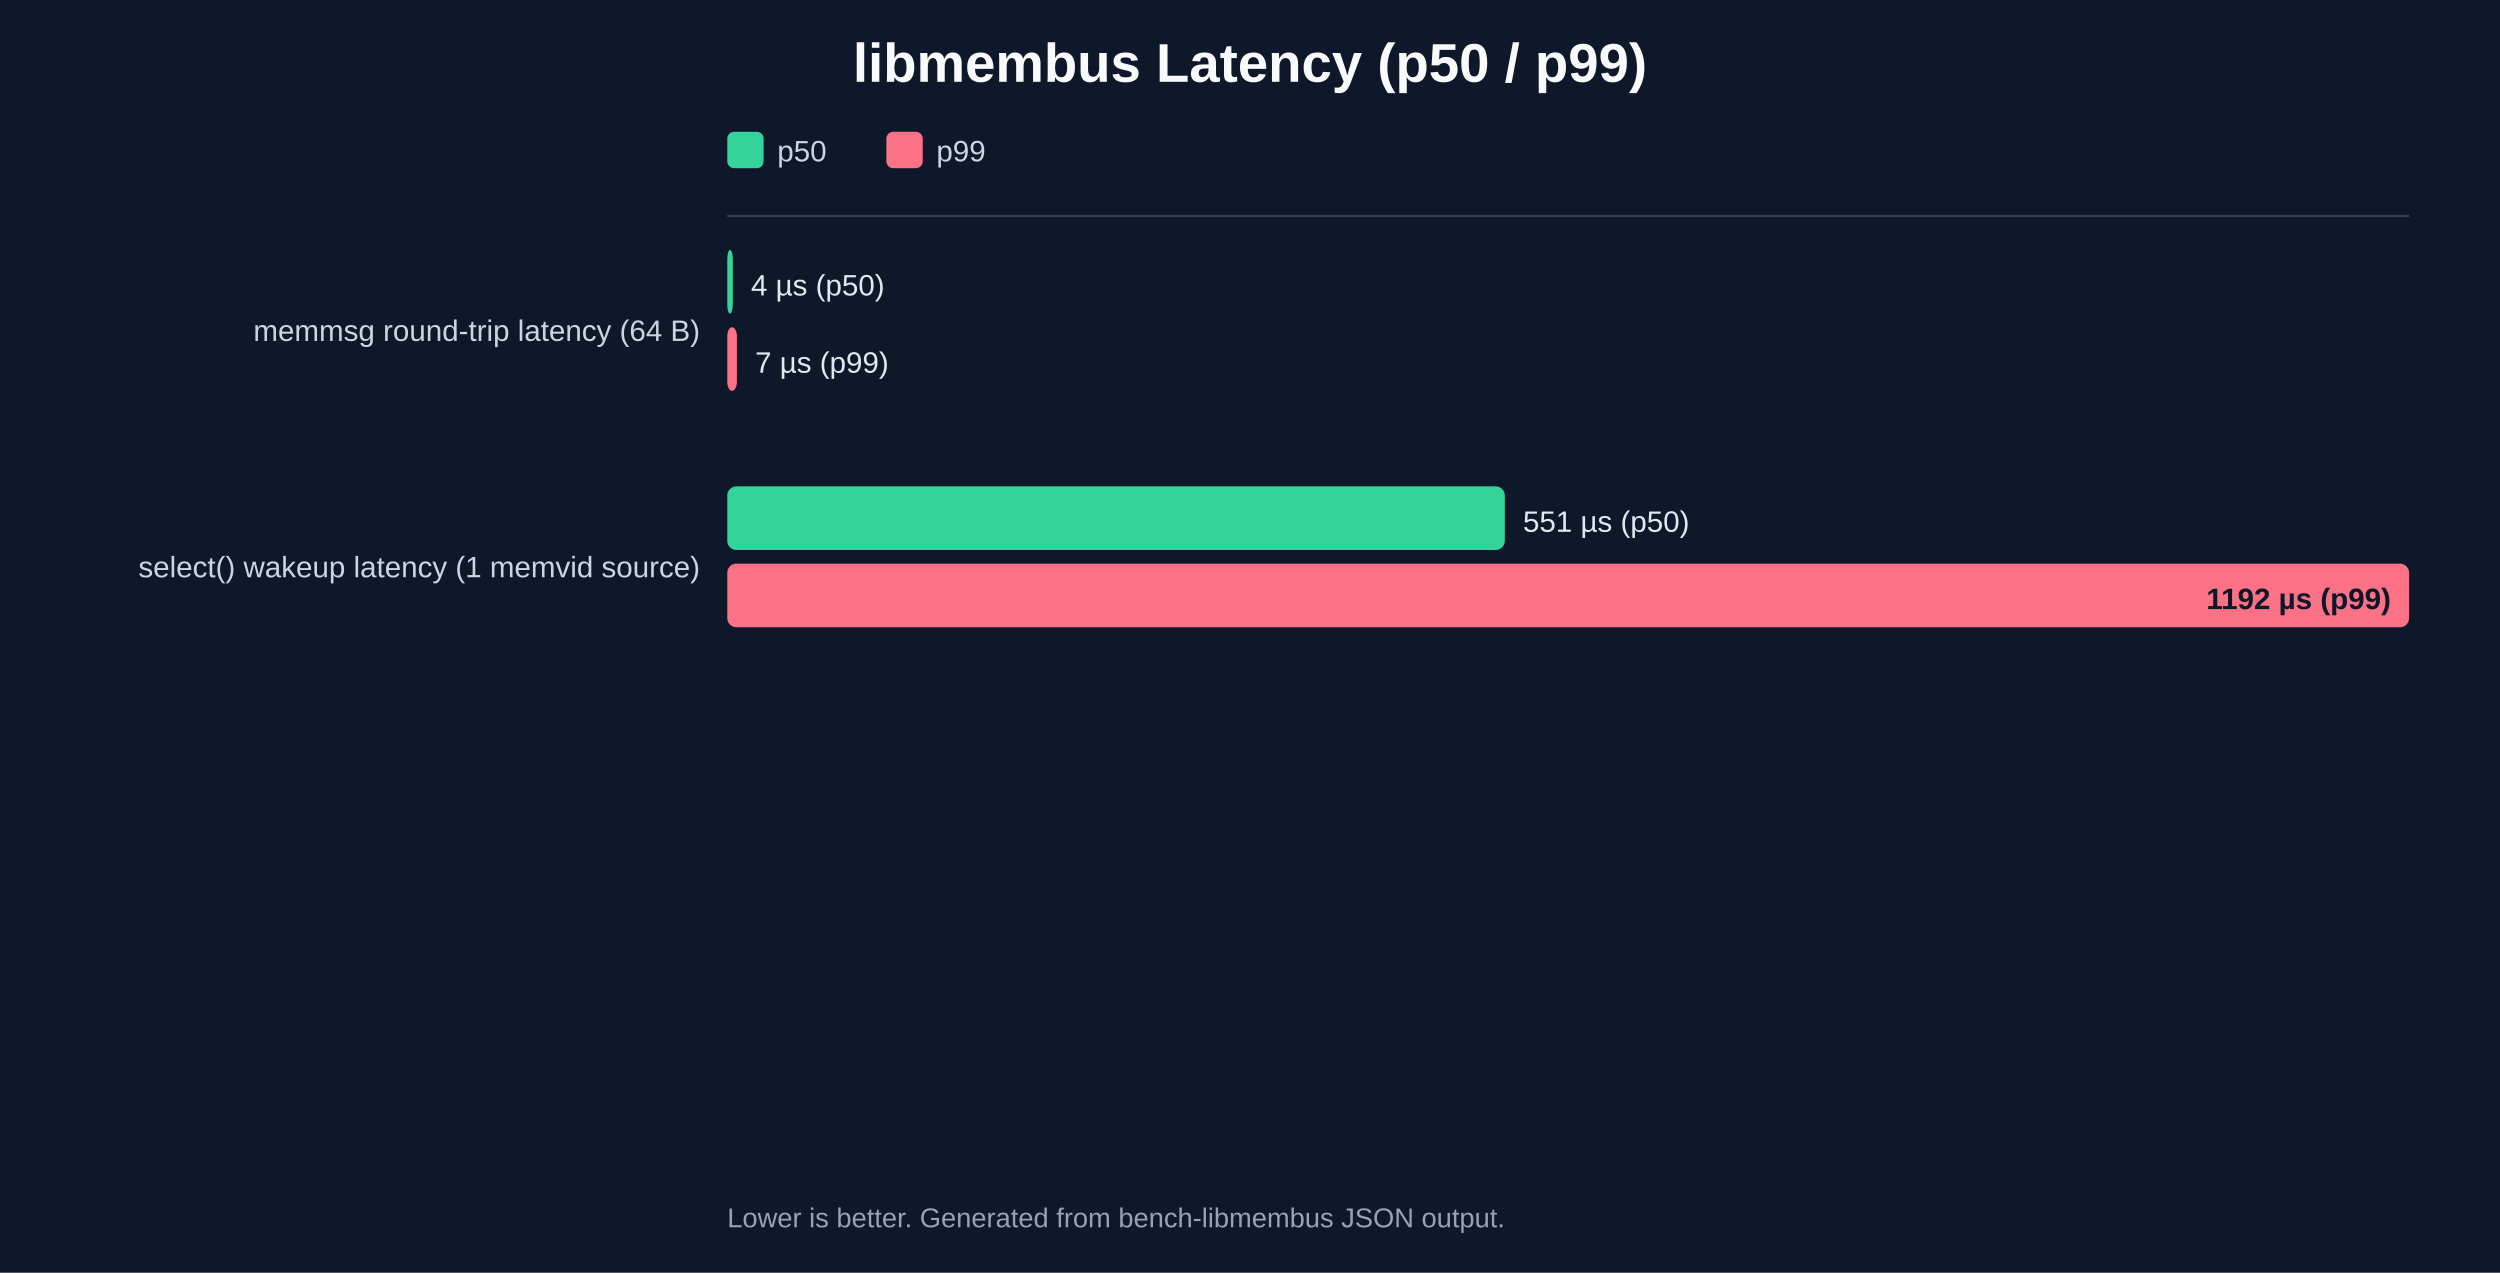
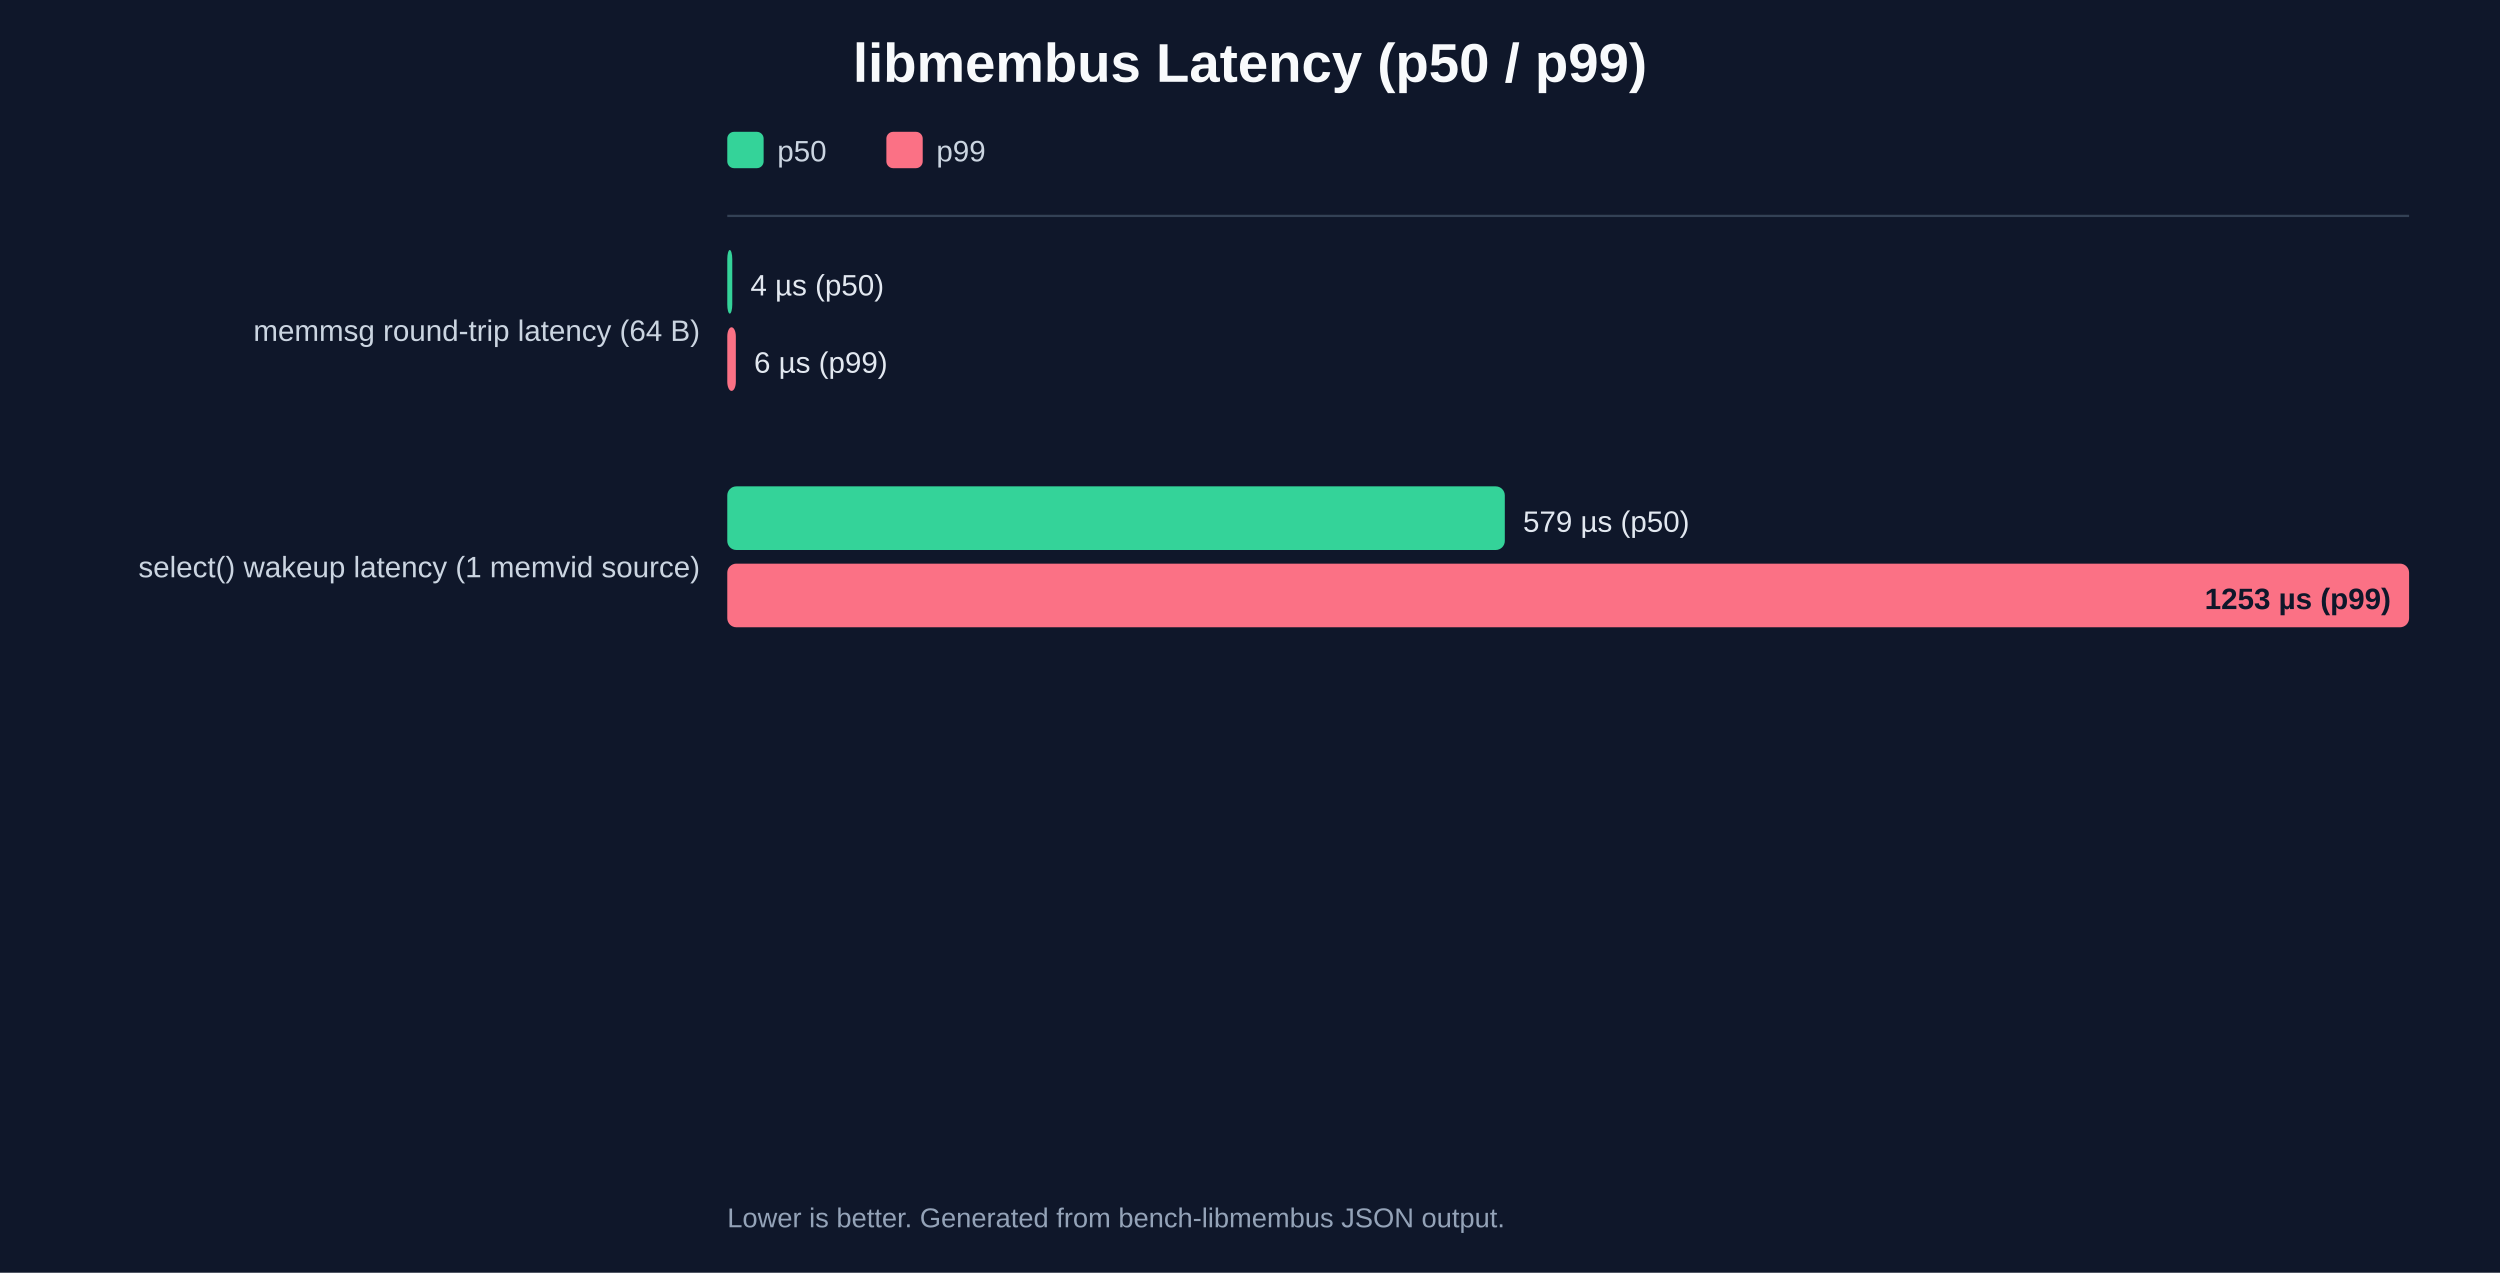
<svg xmlns="http://www.w3.org/2000/svg" width="1100" height="560" viewBox="0 0 1100 560">
  <rect width="100%" height="100%" fill="#0f172a" />
  <text x="550.0" y="36" text-anchor="middle" font-family="Arial, sans-serif" font-size="24" font-weight="700" fill="#f8fafc">libmembus Latency (p50 / p99)</text>
  <line x1="320" y1="95" x2="1060" y2="95" stroke="#334155" />
  <rect x="320" y="58" width="16" height="16" rx="3" fill="#34d399" />
  <text x="342" y="71" font-family="Arial, sans-serif" font-size="13" fill="#cbd5e1">p50</text>
  <rect x="390" y="58" width="16" height="16" rx="3" fill="#fb7185" />
  <text x="412" y="71" font-family="Arial, sans-serif" font-size="13" fill="#cbd5e1">p99</text>
  <text x="308" y="150" text-anchor="end" font-family="Arial, sans-serif" font-size="13" fill="#cbd5e1">memmsg round-trip latency (64 B)</text>
-   <rect x="320" y="110" width="2.43" height="28" rx="4" fill="#34d399" />
-   <text x="330.428" y="130" font-family="Arial, sans-serif" font-size="13" fill="#e2e8f0">4 µs (p50)</text>
-   <rect x="320" y="144" width="4.24" height="28" rx="4" fill="#fb7185" />
-   <text x="332.241" y="164" font-family="Arial, sans-serif" font-size="13" fill="#e2e8f0">7 µs (p99)</text>
+   <rect x="320" y="110" width="2.20" height="28" rx="4" fill="#34d399" />
+   <text x="330.195" y="130" font-family="Arial, sans-serif" font-size="13" fill="#e2e8f0">4 µs (p50)</text>
+   <rect x="320" y="144" width="3.77" height="28" rx="4" fill="#fb7185" />
+   <text x="331.769" y="164" font-family="Arial, sans-serif" font-size="13" fill="#e2e8f0">6 µs (p99)</text>
  <text x="308" y="254" text-anchor="end" font-family="Arial, sans-serif" font-size="13" fill="#cbd5e1">select() wakeup latency (1 memvid source)</text>
-   <rect x="320" y="214" width="342.11" height="28" rx="4" fill="#34d399" />
-   <text x="670.106" y="234" font-family="Arial, sans-serif" font-size="13" fill="#e2e8f0">551 µs (p50)</text>
+   <rect x="320" y="214" width="342.12" height="28" rx="4" fill="#34d399" />
+   <text x="670.122" y="234" font-family="Arial, sans-serif" font-size="13" fill="#e2e8f0">579 µs (p50)</text>
  <rect x="320" y="248" width="740.00" height="28" rx="4" fill="#fb7185" />
-   <text x="1052.0" y="268" text-anchor="end" font-family="Arial, sans-serif" font-size="13" font-weight="700" fill="#0f172a">1192 µs (p99)</text>
+   <text x="1052.0" y="268" text-anchor="end" font-family="Arial, sans-serif" font-size="13" font-weight="700" fill="#0f172a">1253 µs (p99)</text>
  <text x="320" y="540" font-family="Arial, sans-serif" font-size="12" fill="#94a3b8">Lower is better. Generated from bench-libmembus JSON output.</text>
</svg>
